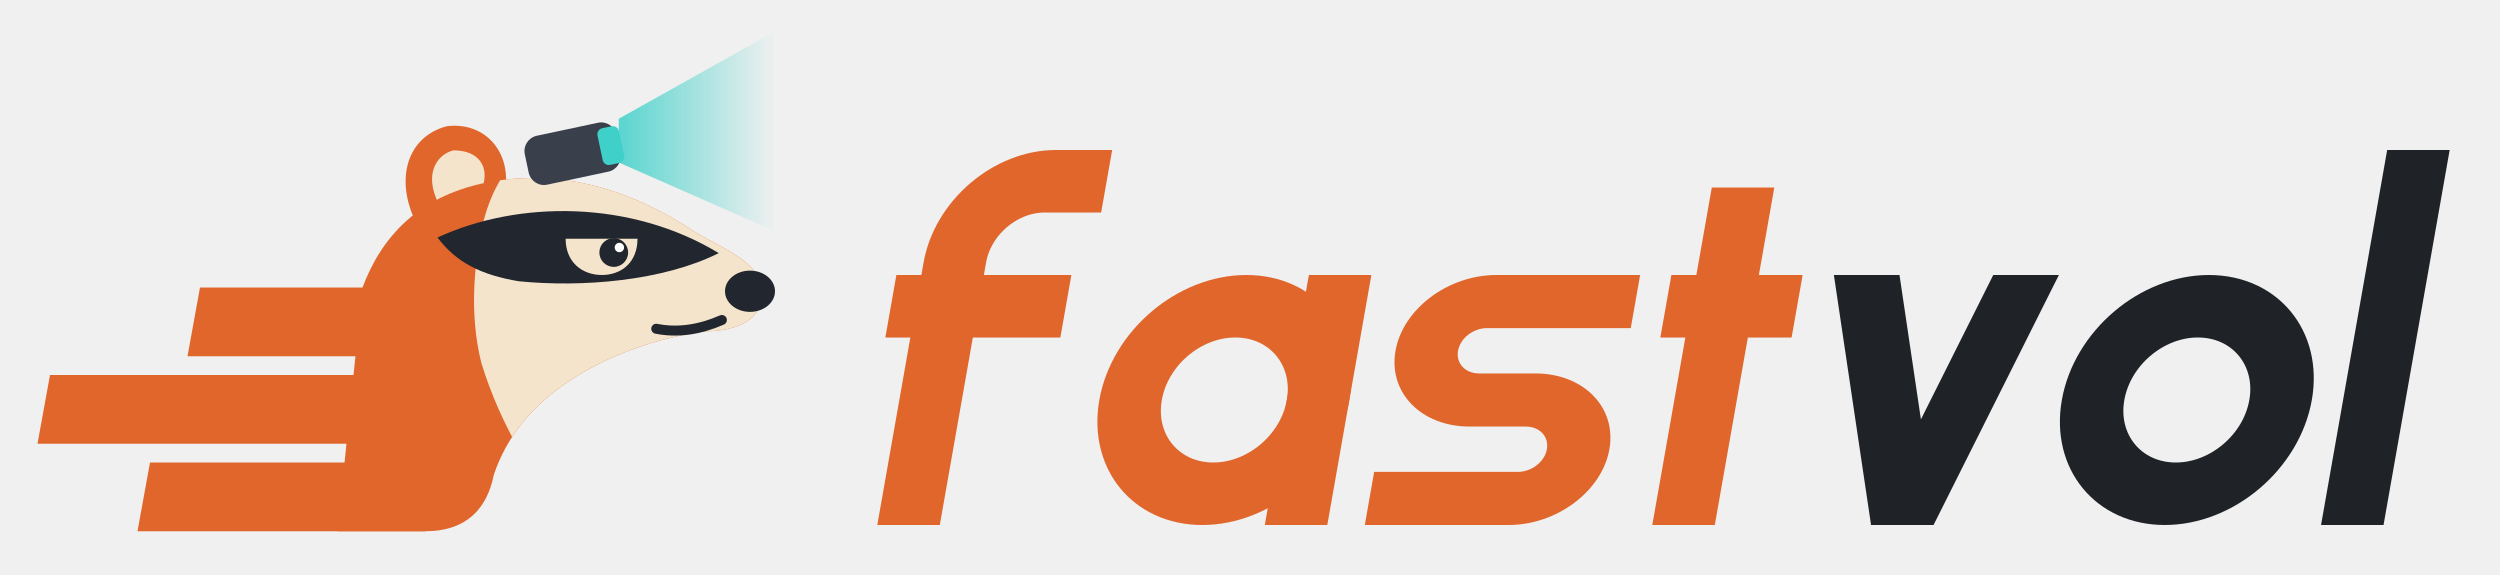
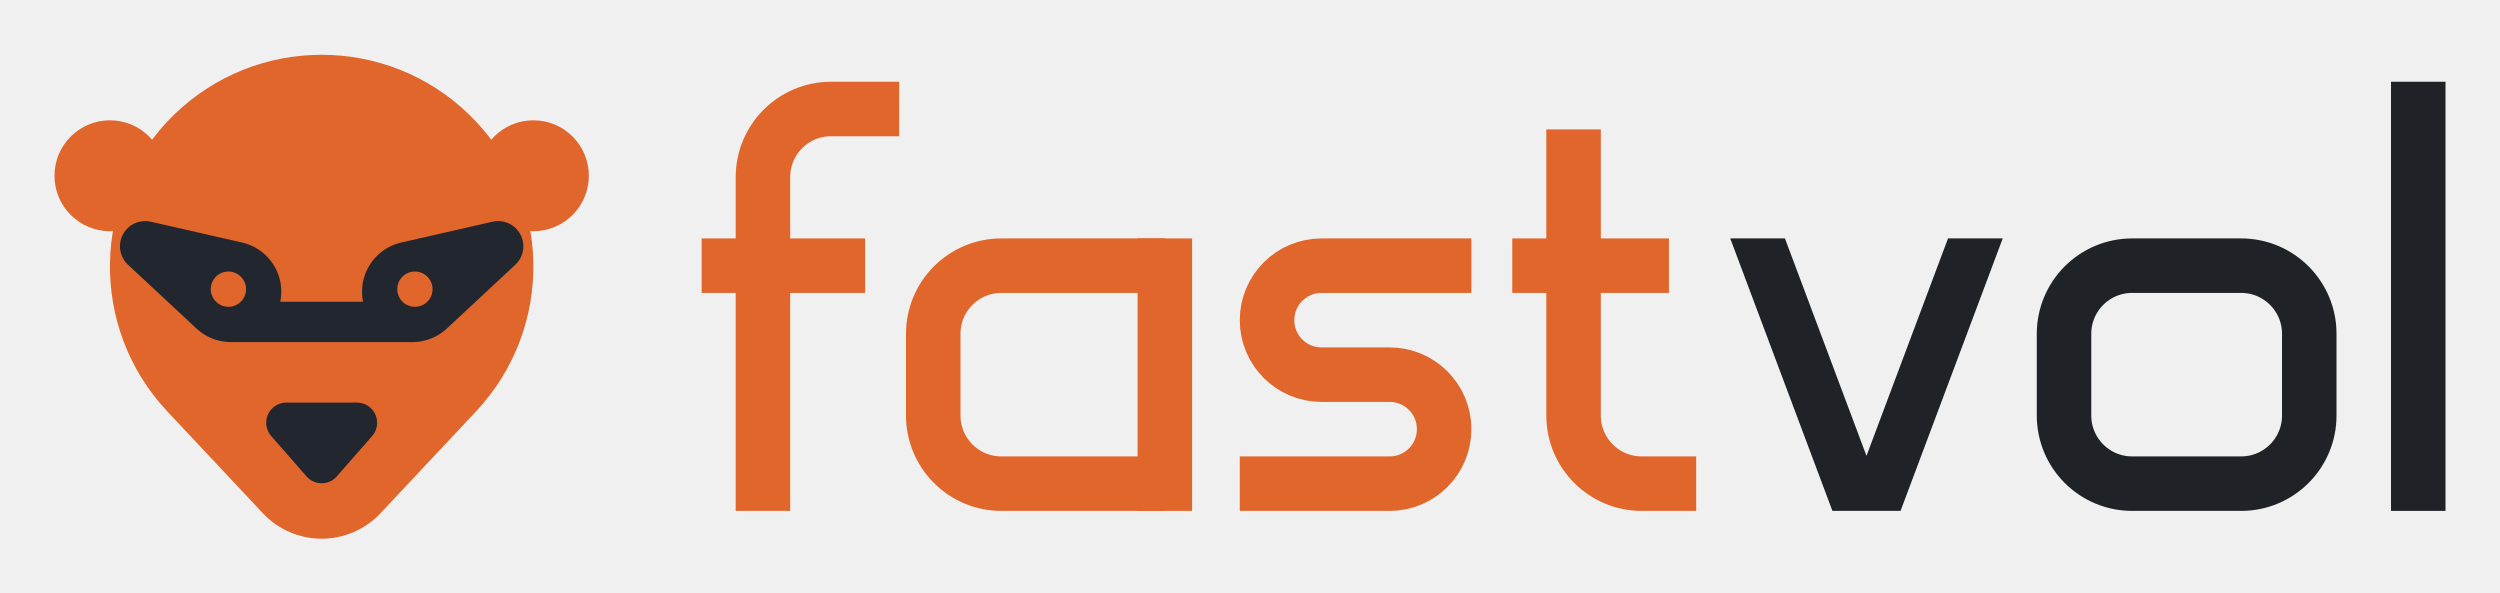
- <svg xmlns="http://www.w3.org/2000/svg" viewBox="4 16 400 92" role="img" aria-label="fastvol">
-   <g id="mascot">
-     <defs>
-       <linearGradient id="fv-beam" x1="0" y1="0" x2="1" y2="0">
-         <stop offset="0" stop-color="#3fd0c9" stop-opacity=".85" />
-         <stop offset="1" stop-color="#3fd0c9" stop-opacity="0" />
-       </linearGradient>
-       <path id="fv-head" d="M62 62C65 54 71 47 83 45C95 43 106 47 115 53C120 56 126 58 126 63C126 67 122 69 117 69C109 70 101 73 95 77C89 81 85 86 83 92C82 97 79 101 72 101H58Z" />
-       <clipPath id="fv-head-clip">
-         <use href="#fv-head" />
-       </clipPath>
-     </defs>
-     <path fill="url(#fv-beam)" d="M103 35L128 21V53L103 42Z" />
+ <svg xmlns="http://www.w3.org/2000/svg" viewBox="-8 25 367 87" role="img" aria-label="fastvol">
+   <g id="mascot" transform="translate(-8.14 21.2) scale(.74)">
    <g fill="#e0662b">
-       <path d="M36 62H72V73H34Z" />
-       <path d="M12 76H72V87H10Z" />
-       <path d="M28 90H72V101H26Z" />
+       <path d="M94.63 86.74L75.67 106.95A16 16 0 0 1 52.33 106.95L33.37 86.74A42 42 0 1 1 94.63 86.74Z" />
+       <circle cx="22" cy="40" r="11" />
+       <circle cx="106" cy="40" r="11" />
    </g>
-     <g transform="rotate(-14 78 50)">
-       <path fill="#e0662b" d="M71 52C68 43 72 36 79 36C86 37 88 44 85 49Z" />
-       <path fill="#f4e4cc" d="M75 49C73 43 76 40 79 40C83 41 84 44 82 47Z" />
+     <g fill="#22262e">
+       <path d="M39.18 70.32L25.59 57.66A5 5 0 0 1 30.11 49.12L48.22 53.25A10 10 0 1 1 39.18 70.32Z" />
+       <path d="M79.78 53.25L97.89 49.12A5 5 0 0 1 102.41 57.66L88.82 70.32A10 10 0 1 1 79.78 53.25Z" />
+       <path d="M46 65H82V73H46Z" />
+       <path stroke="#22262e" stroke-width="8" stroke-linejoin="round" d="M57 89H71L64 97Z" />
    </g>
-     <use href="#fv-head" fill="#e0662b" />
-     <g clip-path="url(#fv-head-clip)">
-       <path fill="#f4e4cc" d="M87 41C98 42 110 48 130 56V100H96C90 94 84 84 81 74C79 66 80 58 81 53C82 48 84 44 87 41Z" />
-       <path fill="#22262e" d="M74 54C87 48 105 48 119 56.5C110 61 97 62 87 61C81 60 77 58 74 54Z" />
-     </g>
-     <path fill="#f4e4cc" d="M94.5 54.2H106C106 58 103.4 60 100.3 60C97.2 60 94.5 58 94.5 54.2Z" />
-     <circle cx="102.2" cy="56.4" r="2.3" fill="#22262e" />
-     <circle cx="103.1" cy="55.6" r=".75" fill="#fff" />
-     <path fill="none" stroke="#22262e" stroke-width="1.6" stroke-linecap="round" d="M119.5 67.2Q114 69.6 109 68.6" />
-     <ellipse cx="124" cy="62.6" rx="4" ry="3.3" fill="#22262e" />
-     <g transform="rotate(-12 96 40)">
-       <rect x="88" y="36.5" width="15" height="8" rx="2.5" fill="#3a404b" />
-       <rect x="100" y="37.5" width="3.5" height="6" rx="1" fill="#3fd0c9" />
+     <g fill="#e0662b">
+       <circle cx="45.5" cy="62.5" r="3.5" />
+       <circle cx="82.5" cy="62.5" r="3.5" />
    </g>
  </g>
-   <g id="wordmark" transform="translate(144 0)">
-     <g transform="translate(18 0) skewX(-10)">
-       <g id="fast" fill="none" stroke="#e0662b" stroke-width="10">
-         <path d="M5 100V58A13 13 0 0 1 18 45H27" />
-         <path d="M-4 65H24" />
-         <circle cx="52" cy="80" r="15" />
-         <path d="M67 60V100" />
-         <path fill="#e0662b" stroke="none" d="M115 60H92A14 12.125 0 0 0 92 84.25H101A4 3.625 0 0 1 101 91.5H78V100H101A14 12.125 0 0 0 101 75.75H92A4 3.625 0 0 1 92 68.5H115Z" />
-         <path d="M129 46V100" />
-         <path d="M120 65H141" />
-       </g>
-       <g id="vol" fill="none" stroke="#1f2328" stroke-width="10">
-         <path fill="#1f2328" stroke="none" d="M146 60H156.5L164 83.1L171.5 60H182L169 100H159Z" />
-         <circle cx="206" cy="80" r="15" />
-         <path d="M236 40V100" />
-       </g>
+   <g id="wordmark" transform="translate(100 0)">
+     <g id="fast" fill="none" stroke="#e0662b" stroke-width="8">
+       <path d="M4 100V51A10 10 0 0 1 14 41H24" />
+       <path d="M-5 64H19" />
+       <path d="M63 64H39A10 10 0 0 0 29 74V86A10 10 0 0 0 39 96H63" />
+       <path d="M63 60V100" />
+       <path d="M108 64H86A8 8 0 0 0 78 72A8 8 0 0 0 86 80H96A8 8 0 0 1 104 88A8 8 0 0 1 96 96H74" />
+       <path d="M123 44V86A10 10 0 0 0 133 96H141" />
+       <path d="M114 64H137" />
+     </g>
+     <g id="vol" fill="none" stroke="#1f2328" stroke-width="8">
+       <path fill="#1f2328" stroke="none" d="M146 60H154.03L166 91.92L177.97 60H186L171 100H161Z" />
+       <path d="M205 64H221A10 10 0 0 1 231 74V86A10 10 0 0 1 221 96H205A10 10 0 0 1 195 86V74A10 10 0 0 1 205 64Z" />
+       <path d="M247 37V100" />
    </g>
  </g>
</svg>
